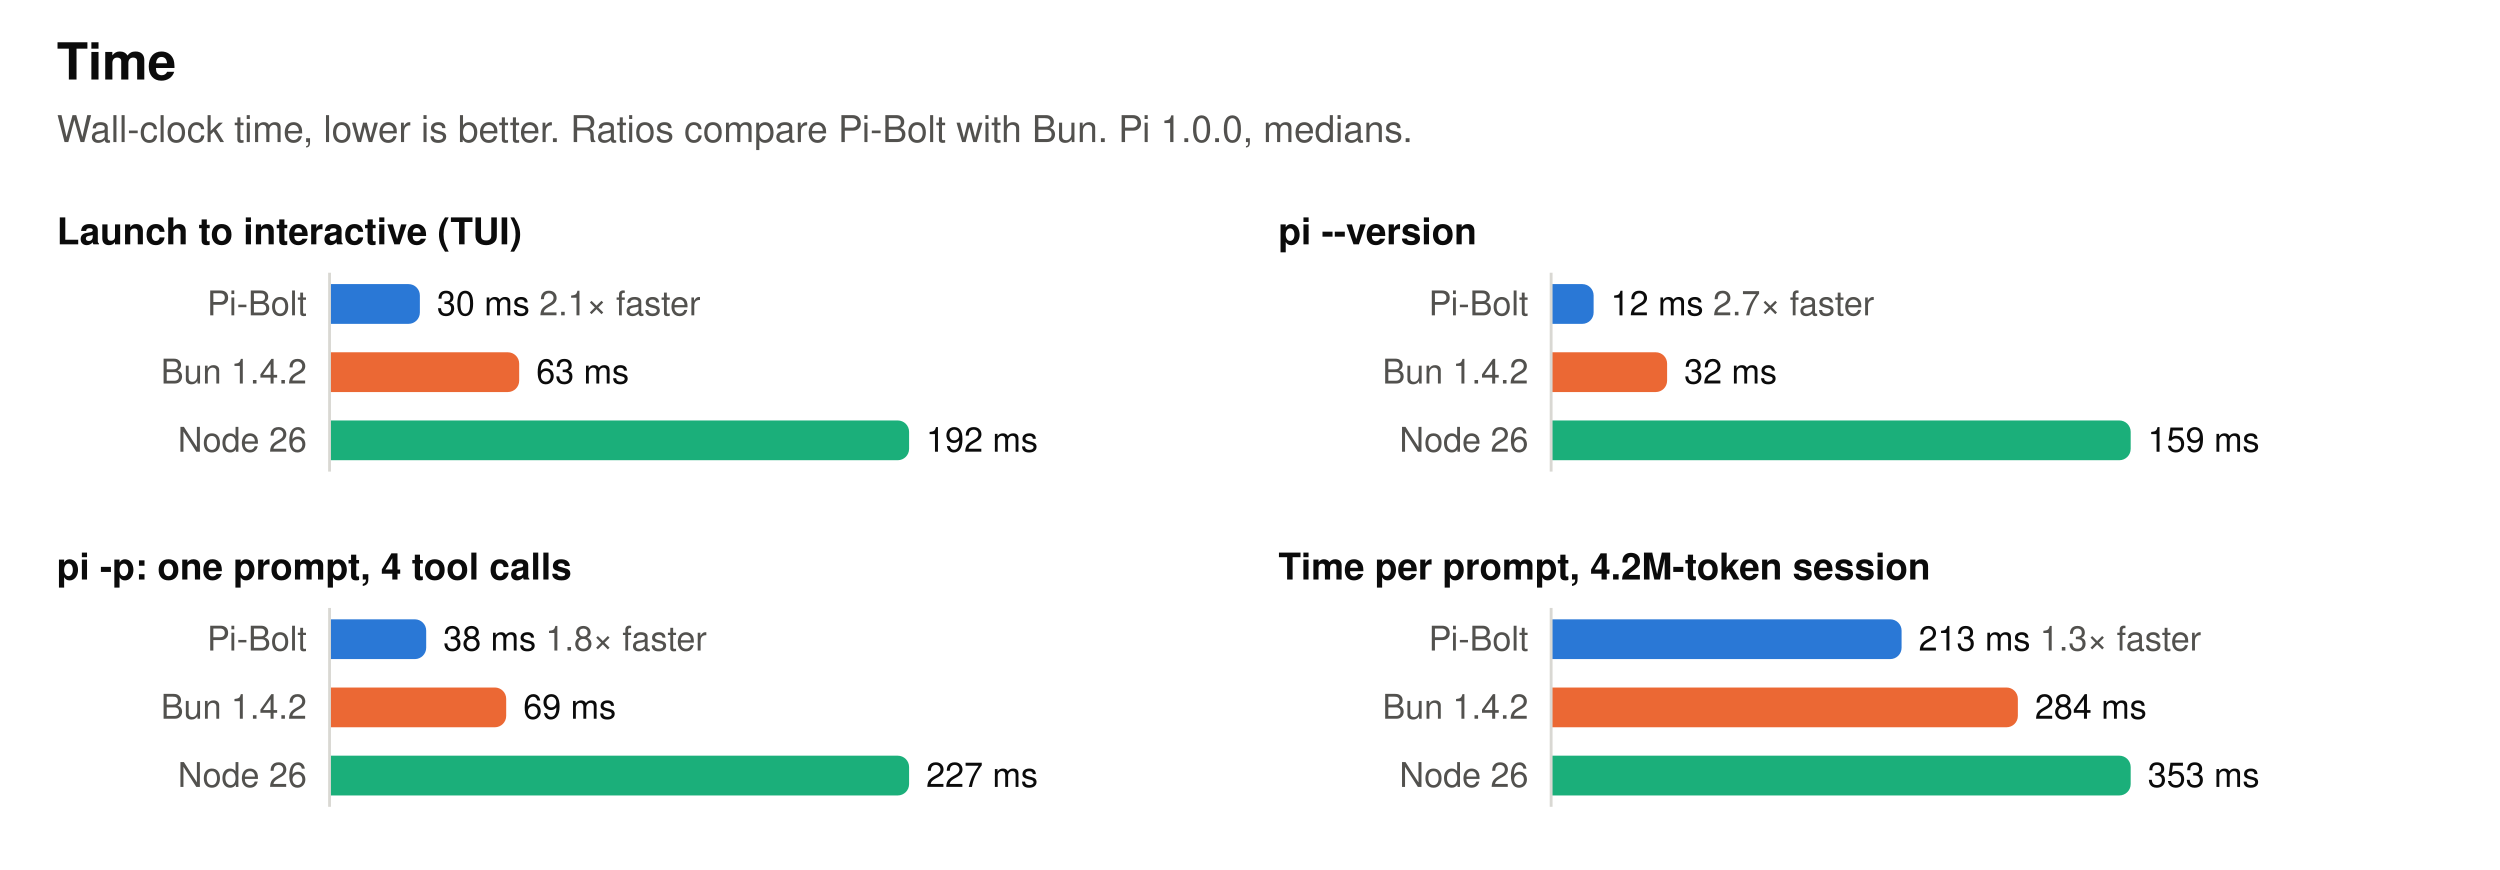
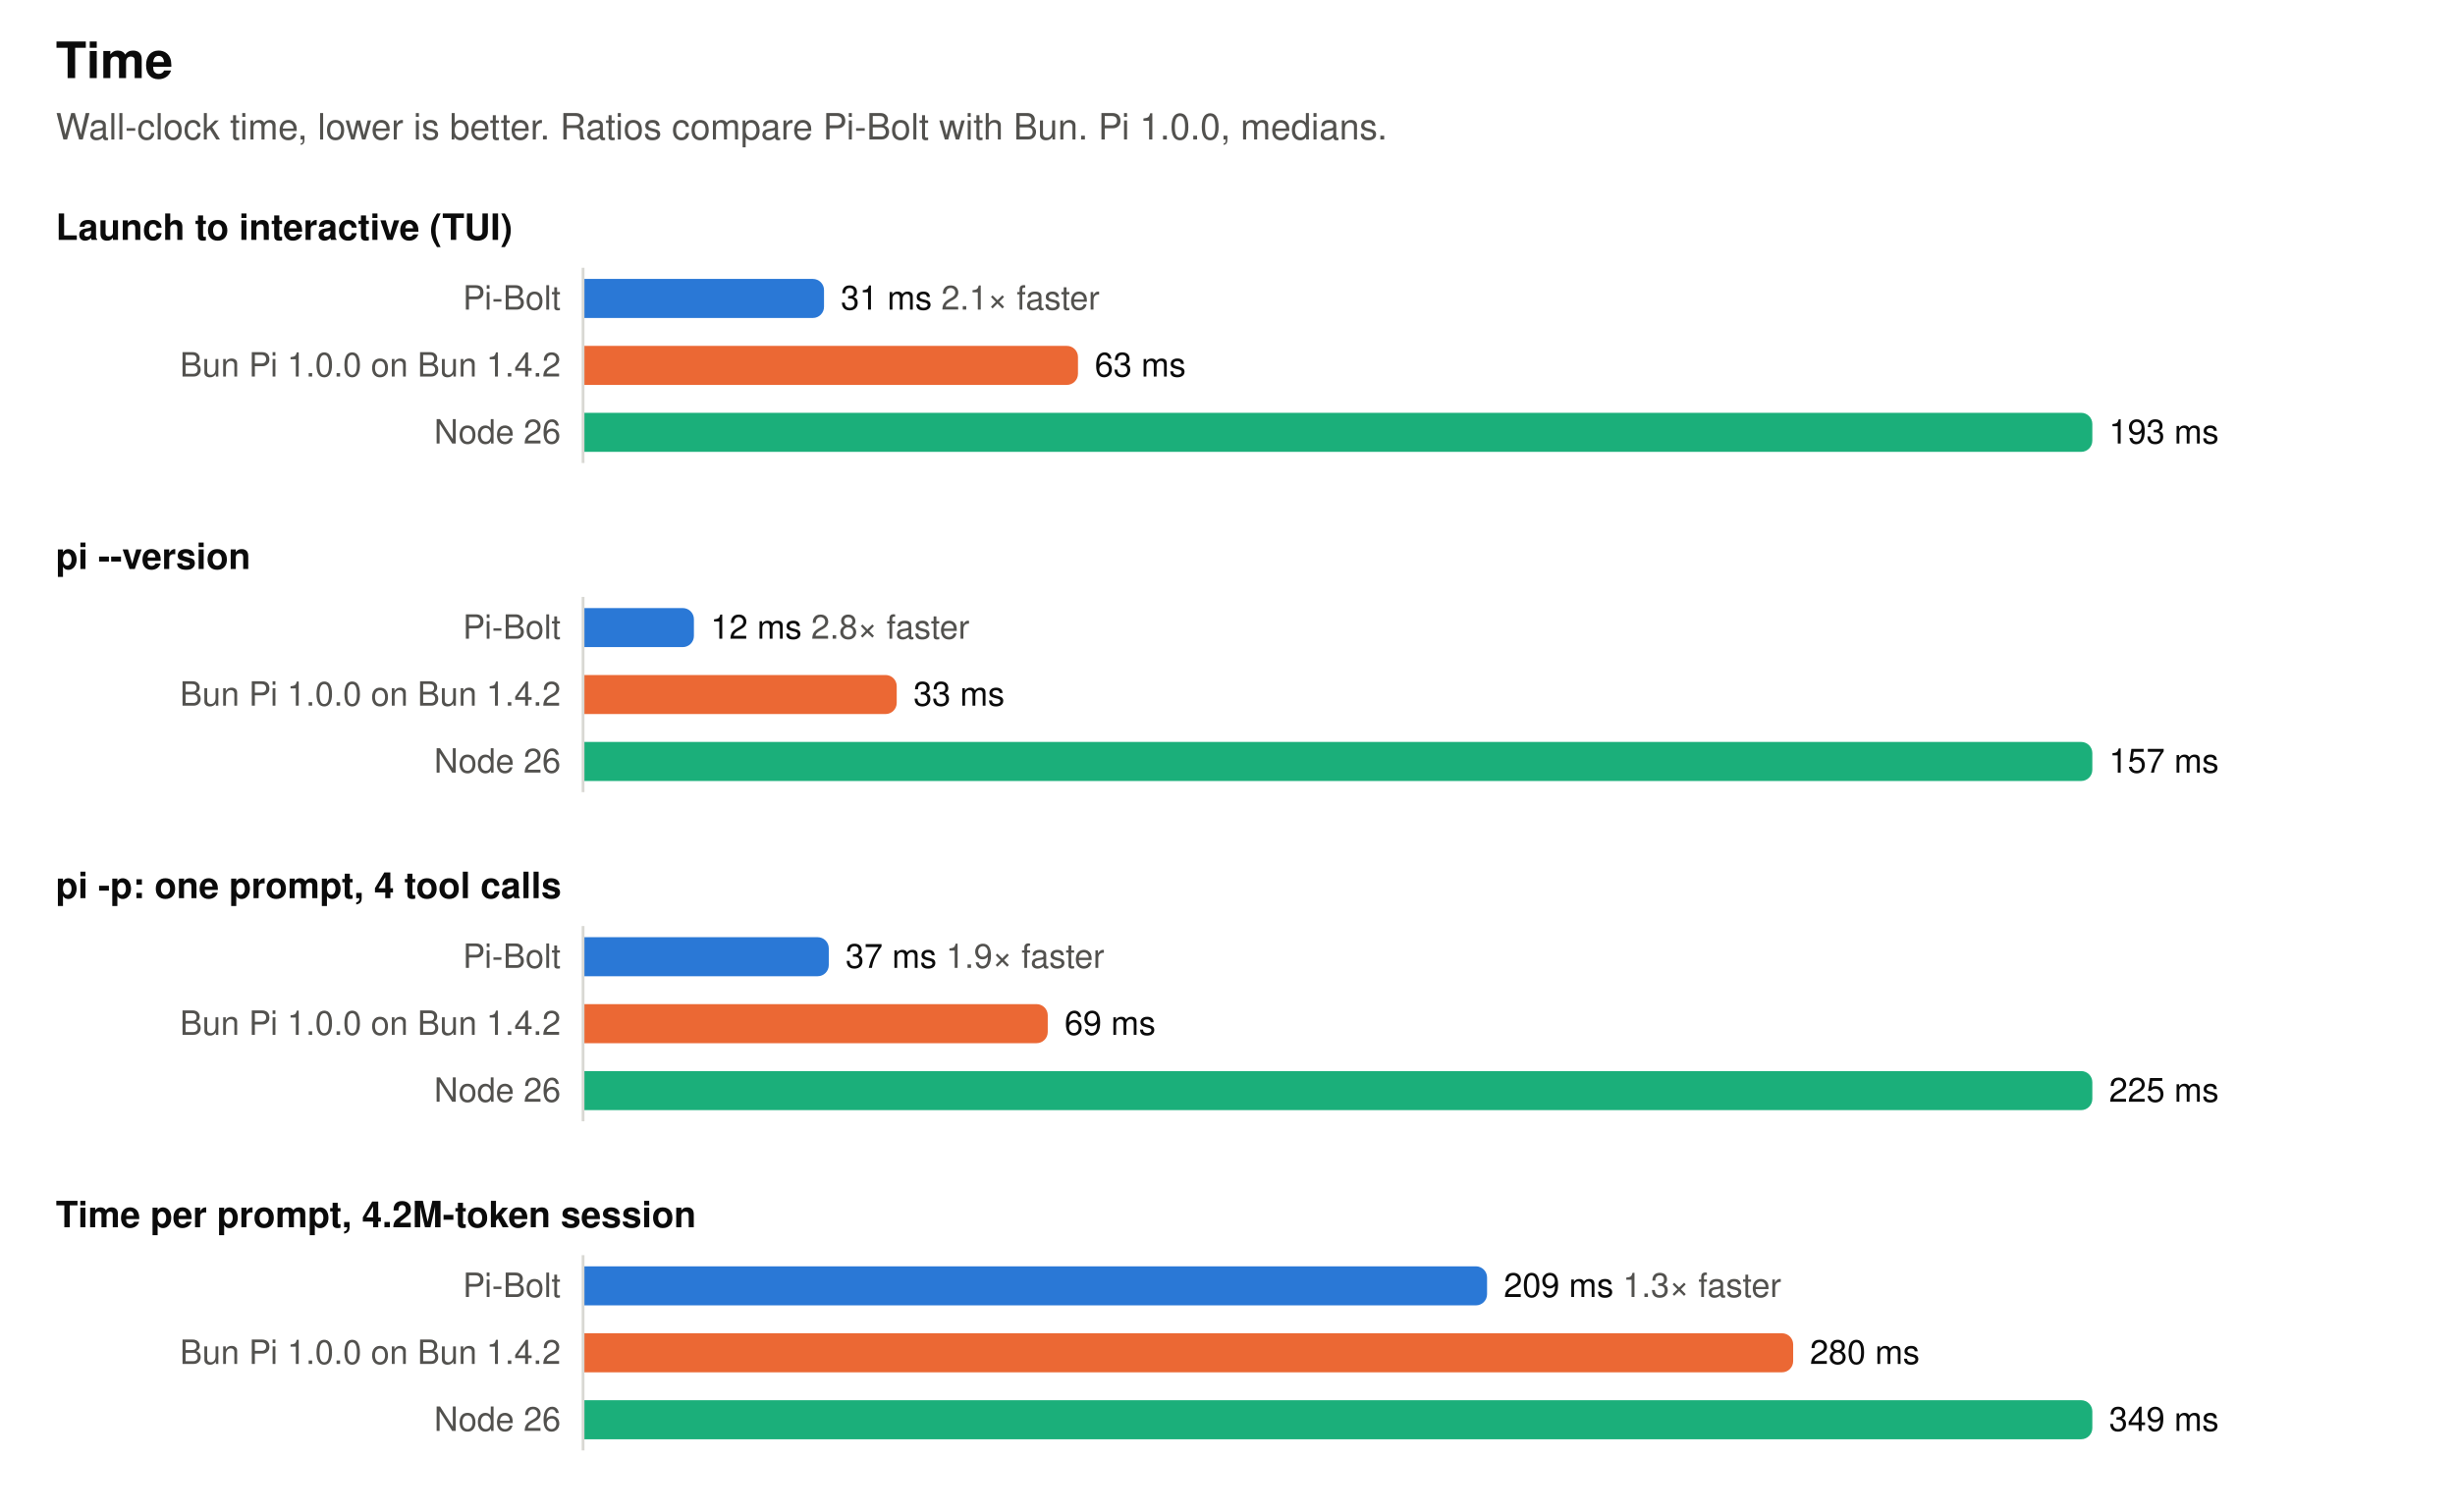
- <svg xmlns="http://www.w3.org/2000/svg" width="880" height="306" viewBox="0 0 880 306" role="img" aria-label="Time: Wall-clock time, lower is better. Ratios compare Pi-Bolt with Bun. Pi 1.0.0, medians.">
+ <svg xmlns="http://www.w3.org/2000/svg" width="880" height="542" viewBox="0 0 880 542" role="img" aria-label="Time: Wall-clock time, lower is better. Ratios compare Pi-Bolt with Bun. Pi 1.0.0, medians.">
  <style>text{font-family:-apple-system, BlinkMacSystemFont, 'Segoe UI', Helvetica, Arial, sans-serif;font-variant-numeric:tabular-nums}</style>
  <text x="20" y="28" font-size="18" font-weight="600" fill="#0b0b0b">Time</text>
  <text x="20" y="50" font-size="13" fill="#52514e">Wall-clock time, lower is better. Ratios compare Pi-Bolt with Bun. Pi 1.0.0, medians.</text>
  <text x="20" y="86" font-size="13" font-weight="600" fill="#0b0b0b">Launch to interactive (TUI)</text>
-   <text x="108" y="111" font-size="12" text-anchor="end" fill="#52514e">Pi-Bolt</text>
-   <path d="M116,100 h27.794 a4,4 0 0 1 4,4 v6 a4,4 0 0 1 -4,4 h-27.794 z" fill="#2a78d6" />
-   <text x="153.794" y="111" font-size="12" fill="#0b0b0b">30 ms <tspan fill="#52514e">2.1× faster</tspan>
+   <text x="201" y="111" font-size="12" text-anchor="end" fill="#52514e">Pi-Bolt</text>
+   <path d="M209,100 h82.372 a4,4 0 0 1 4,4 v6 a4,4 0 0 1 -4,4 h-82.372 z" fill="#2a78d6" />
+   <text x="301.372" y="111" font-size="12" fill="#0b0b0b">31 ms <tspan fill="#52514e">2.1× faster</tspan>
  </text>
-   <text x="108" y="135" font-size="12" text-anchor="end" fill="#52514e">Bun 1.4.2</text>
-   <path d="M116,124 h62.751 a4,4 0 0 1 4,4 v6 a4,4 0 0 1 -4,4 h-62.751 z" fill="#eb6834" />
-   <text x="188.751" y="135" font-size="12" fill="#0b0b0b">63 ms</text>
-   <text x="108" y="159" font-size="12" text-anchor="end" fill="#52514e">Node 26</text>
-   <path d="M116,148 h200.0 a4,4 0 0 1 4,4 v6 a4,4 0 0 1 -4,4 h-200.0 z" fill="#1baf7a" />
-   <text x="326.0" y="159" font-size="12" fill="#0b0b0b">192 ms</text>
-   <line x1="116" y1="96" x2="116" y2="166" stroke="#d9d8d3" />
-   <text x="450" y="86" font-size="13" font-weight="600" fill="#0b0b0b">pi --version</text>
-   <text x="538" y="111" font-size="12" text-anchor="end" fill="#52514e">Pi-Bolt</text>
-   <path d="M546,100 h10.954 a4,4 0 0 1 4,4 v6 a4,4 0 0 1 -4,4 h-10.954 z" fill="#2a78d6" />
-   <text x="566.954" y="111" font-size="12" fill="#0b0b0b">12 ms <tspan fill="#52514e">2.7× faster</tspan>
+   <text x="201" y="135" font-size="12" text-anchor="end" fill="#52514e">Bun Pi 1.0.0 on Bun 1.4.2</text>
+   <path d="M209,124 h173.405 a4,4 0 0 1 4,4 v6 a4,4 0 0 1 -4,4 h-173.405 z" fill="#eb6834" />
+   <text x="392.405" y="135" font-size="12" fill="#0b0b0b">63 ms</text>
+   <text x="201" y="159" font-size="12" text-anchor="end" fill="#52514e">Node 26</text>
+   <path d="M209,148 h537.0 a4,4 0 0 1 4,4 v6 a4,4 0 0 1 -4,4 h-537.0 z" fill="#1baf7a" />
+   <text x="756.0" y="159" font-size="12" fill="#0b0b0b">193 ms</text>
+   <line x1="209" y1="96" x2="209" y2="166" stroke="#d9d8d3" />
+   <text x="20" y="204" font-size="13" font-weight="600" fill="#0b0b0b">pi --version</text>
+   <text x="201" y="229" font-size="12" text-anchor="end" fill="#52514e">Pi-Bolt</text>
+   <path d="M209,218 h35.736 a4,4 0 0 1 4,4 v6 a4,4 0 0 1 -4,4 h-35.736 z" fill="#2a78d6" />
+   <text x="254.736" y="229" font-size="12" fill="#0b0b0b">12 ms <tspan fill="#52514e">2.8× faster</tspan>
  </text>
-   <text x="538" y="135" font-size="12" text-anchor="end" fill="#52514e">Bun 1.4.2</text>
-   <path d="M546,124 h36.821 a4,4 0 0 1 4,4 v6 a4,4 0 0 1 -4,4 h-36.821 z" fill="#eb6834" />
-   <text x="592.821" y="135" font-size="12" fill="#0b0b0b">32 ms</text>
-   <text x="538" y="159" font-size="12" text-anchor="end" fill="#52514e">Node 26</text>
-   <path d="M546,148 h200.0 a4,4 0 0 1 4,4 v6 a4,4 0 0 1 -4,4 h-200.0 z" fill="#1baf7a" />
-   <text x="756.0" y="159" font-size="12" fill="#0b0b0b">159 ms</text>
-   <line x1="546" y1="96" x2="546" y2="166" stroke="#d9d8d3" />
-   <text x="20" y="204" font-size="13" font-weight="600" fill="#0b0b0b">pi -p: one prompt, 4 tool calls</text>
-   <text x="108" y="229" font-size="12" text-anchor="end" fill="#52514e">Pi-Bolt</text>
-   <path d="M116,218 h30.021 a4,4 0 0 1 4,4 v6 a4,4 0 0 1 -4,4 h-30.021 z" fill="#2a78d6" />
-   <text x="156.021" y="229" font-size="12" fill="#0b0b0b">38 ms <tspan fill="#52514e">1.8× faster</tspan>
+   <text x="201" y="253" font-size="12" text-anchor="end" fill="#52514e">Bun Pi 1.0.0 on Bun 1.4.2</text>
+   <path d="M209,242 h108.43 a4,4 0 0 1 4,4 v6 a4,4 0 0 1 -4,4 h-108.43 z" fill="#eb6834" />
+   <text x="327.43" y="253" font-size="12" fill="#0b0b0b">33 ms</text>
+   <text x="201" y="277" font-size="12" text-anchor="end" fill="#52514e">Node 26</text>
+   <path d="M209,266 h537.0 a4,4 0 0 1 4,4 v6 a4,4 0 0 1 -4,4 h-537.0 z" fill="#1baf7a" />
+   <text x="756.0" y="277" font-size="12" fill="#0b0b0b">157 ms</text>
+   <line x1="209" y1="214" x2="209" y2="284" stroke="#d9d8d3" />
+   <text x="20" y="322" font-size="13" font-weight="600" fill="#0b0b0b">pi -p: one prompt, 4 tool calls</text>
+   <text x="201" y="347" font-size="12" text-anchor="end" fill="#52514e">Pi-Bolt</text>
+   <path d="M209,336 h84.082 a4,4 0 0 1 4,4 v6 a4,4 0 0 1 -4,4 h-84.082 z" fill="#2a78d6" />
+   <text x="303.082" y="347" font-size="12" fill="#0b0b0b">37 ms <tspan fill="#52514e">1.9× faster</tspan>
  </text>
-   <text x="108" y="253" font-size="12" text-anchor="end" fill="#52514e">Bun 1.4.2</text>
-   <path d="M116,242 h58.179 a4,4 0 0 1 4,4 v6 a4,4 0 0 1 -4,4 h-58.179 z" fill="#eb6834" />
-   <text x="184.179" y="253" font-size="12" fill="#0b0b0b">69 ms</text>
-   <text x="108" y="277" font-size="12" text-anchor="end" fill="#52514e">Node 26</text>
-   <path d="M116,266 h200.0 a4,4 0 0 1 4,4 v6 a4,4 0 0 1 -4,4 h-200.0 z" fill="#1baf7a" />
-   <text x="326.0" y="277" font-size="12" fill="#0b0b0b">227 ms</text>
-   <line x1="116" y1="214" x2="116" y2="284" stroke="#d9d8d3" />
-   <text x="450" y="204" font-size="13" font-weight="600" fill="#0b0b0b">Time per prompt, 4.2M-token session</text>
-   <text x="538" y="229" font-size="12" text-anchor="end" fill="#52514e">Pi-Bolt</text>
-   <path d="M546,218 h119.36 a4,4 0 0 1 4,4 v6 a4,4 0 0 1 -4,4 h-119.36 z" fill="#2a78d6" />
-   <text x="675.36" y="229" font-size="12" fill="#0b0b0b">213 ms <tspan fill="#52514e">1.3× faster</tspan>
+   <text x="201" y="371" font-size="12" text-anchor="end" fill="#52514e">Bun Pi 1.0.0 on Bun 1.4.2</text>
+   <path d="M209,360 h162.566 a4,4 0 0 1 4,4 v6 a4,4 0 0 1 -4,4 h-162.566 z" fill="#eb6834" />
+   <text x="381.566" y="371" font-size="12" fill="#0b0b0b">69 ms</text>
+   <text x="201" y="395" font-size="12" text-anchor="end" fill="#52514e">Node 26</text>
+   <path d="M209,384 h537.0 a4,4 0 0 1 4,4 v6 a4,4 0 0 1 -4,4 h-537.0 z" fill="#1baf7a" />
+   <text x="756.0" y="395" font-size="12" fill="#0b0b0b">225 ms</text>
+   <line x1="209" y1="332" x2="209" y2="402" stroke="#d9d8d3" />
+   <text x="20" y="440" font-size="13" font-weight="600" fill="#0b0b0b">Time per prompt, 4.2M-token session</text>
+   <text x="201" y="465" font-size="12" text-anchor="end" fill="#52514e">Pi-Bolt</text>
+   <path d="M209,454 h320.041 a4,4 0 0 1 4,4 v6 a4,4 0 0 1 -4,4 h-320.041 z" fill="#2a78d6" />
+   <text x="539.041" y="465" font-size="12" fill="#0b0b0b">209 ms <tspan fill="#52514e">1.3× faster</tspan>
  </text>
-   <text x="538" y="253" font-size="12" text-anchor="end" fill="#52514e">Bun 1.4.2</text>
-   <path d="M546,242 h160.287 a4,4 0 0 1 4,4 v6 a4,4 0 0 1 -4,4 h-160.287 z" fill="#eb6834" />
-   <text x="716.287" y="253" font-size="12" fill="#0b0b0b">284 ms</text>
-   <text x="538" y="277" font-size="12" text-anchor="end" fill="#52514e">Node 26</text>
-   <path d="M546,266 h200.0 a4,4 0 0 1 4,4 v6 a4,4 0 0 1 -4,4 h-200.0 z" fill="#1baf7a" />
-   <text x="756.0" y="277" font-size="12" fill="#0b0b0b">353 ms</text>
-   <line x1="546" y1="214" x2="546" y2="284" stroke="#d9d8d3" />
+   <text x="201" y="489" font-size="12" text-anchor="end" fill="#52514e">Bun Pi 1.0.0 on Bun 1.4.2</text>
+   <path d="M209,478 h429.762 a4,4 0 0 1 4,4 v6 a4,4 0 0 1 -4,4 h-429.762 z" fill="#eb6834" />
+   <text x="648.762" y="489" font-size="12" fill="#0b0b0b">280 ms</text>
+   <text x="201" y="513" font-size="12" text-anchor="end" fill="#52514e">Node 26</text>
+   <path d="M209,502 h537.0 a4,4 0 0 1 4,4 v6 a4,4 0 0 1 -4,4 h-537.0 z" fill="#1baf7a" />
+   <text x="756.0" y="513" font-size="12" fill="#0b0b0b">349 ms</text>
+   <line x1="209" y1="450" x2="209" y2="520" stroke="#d9d8d3" />
</svg>
